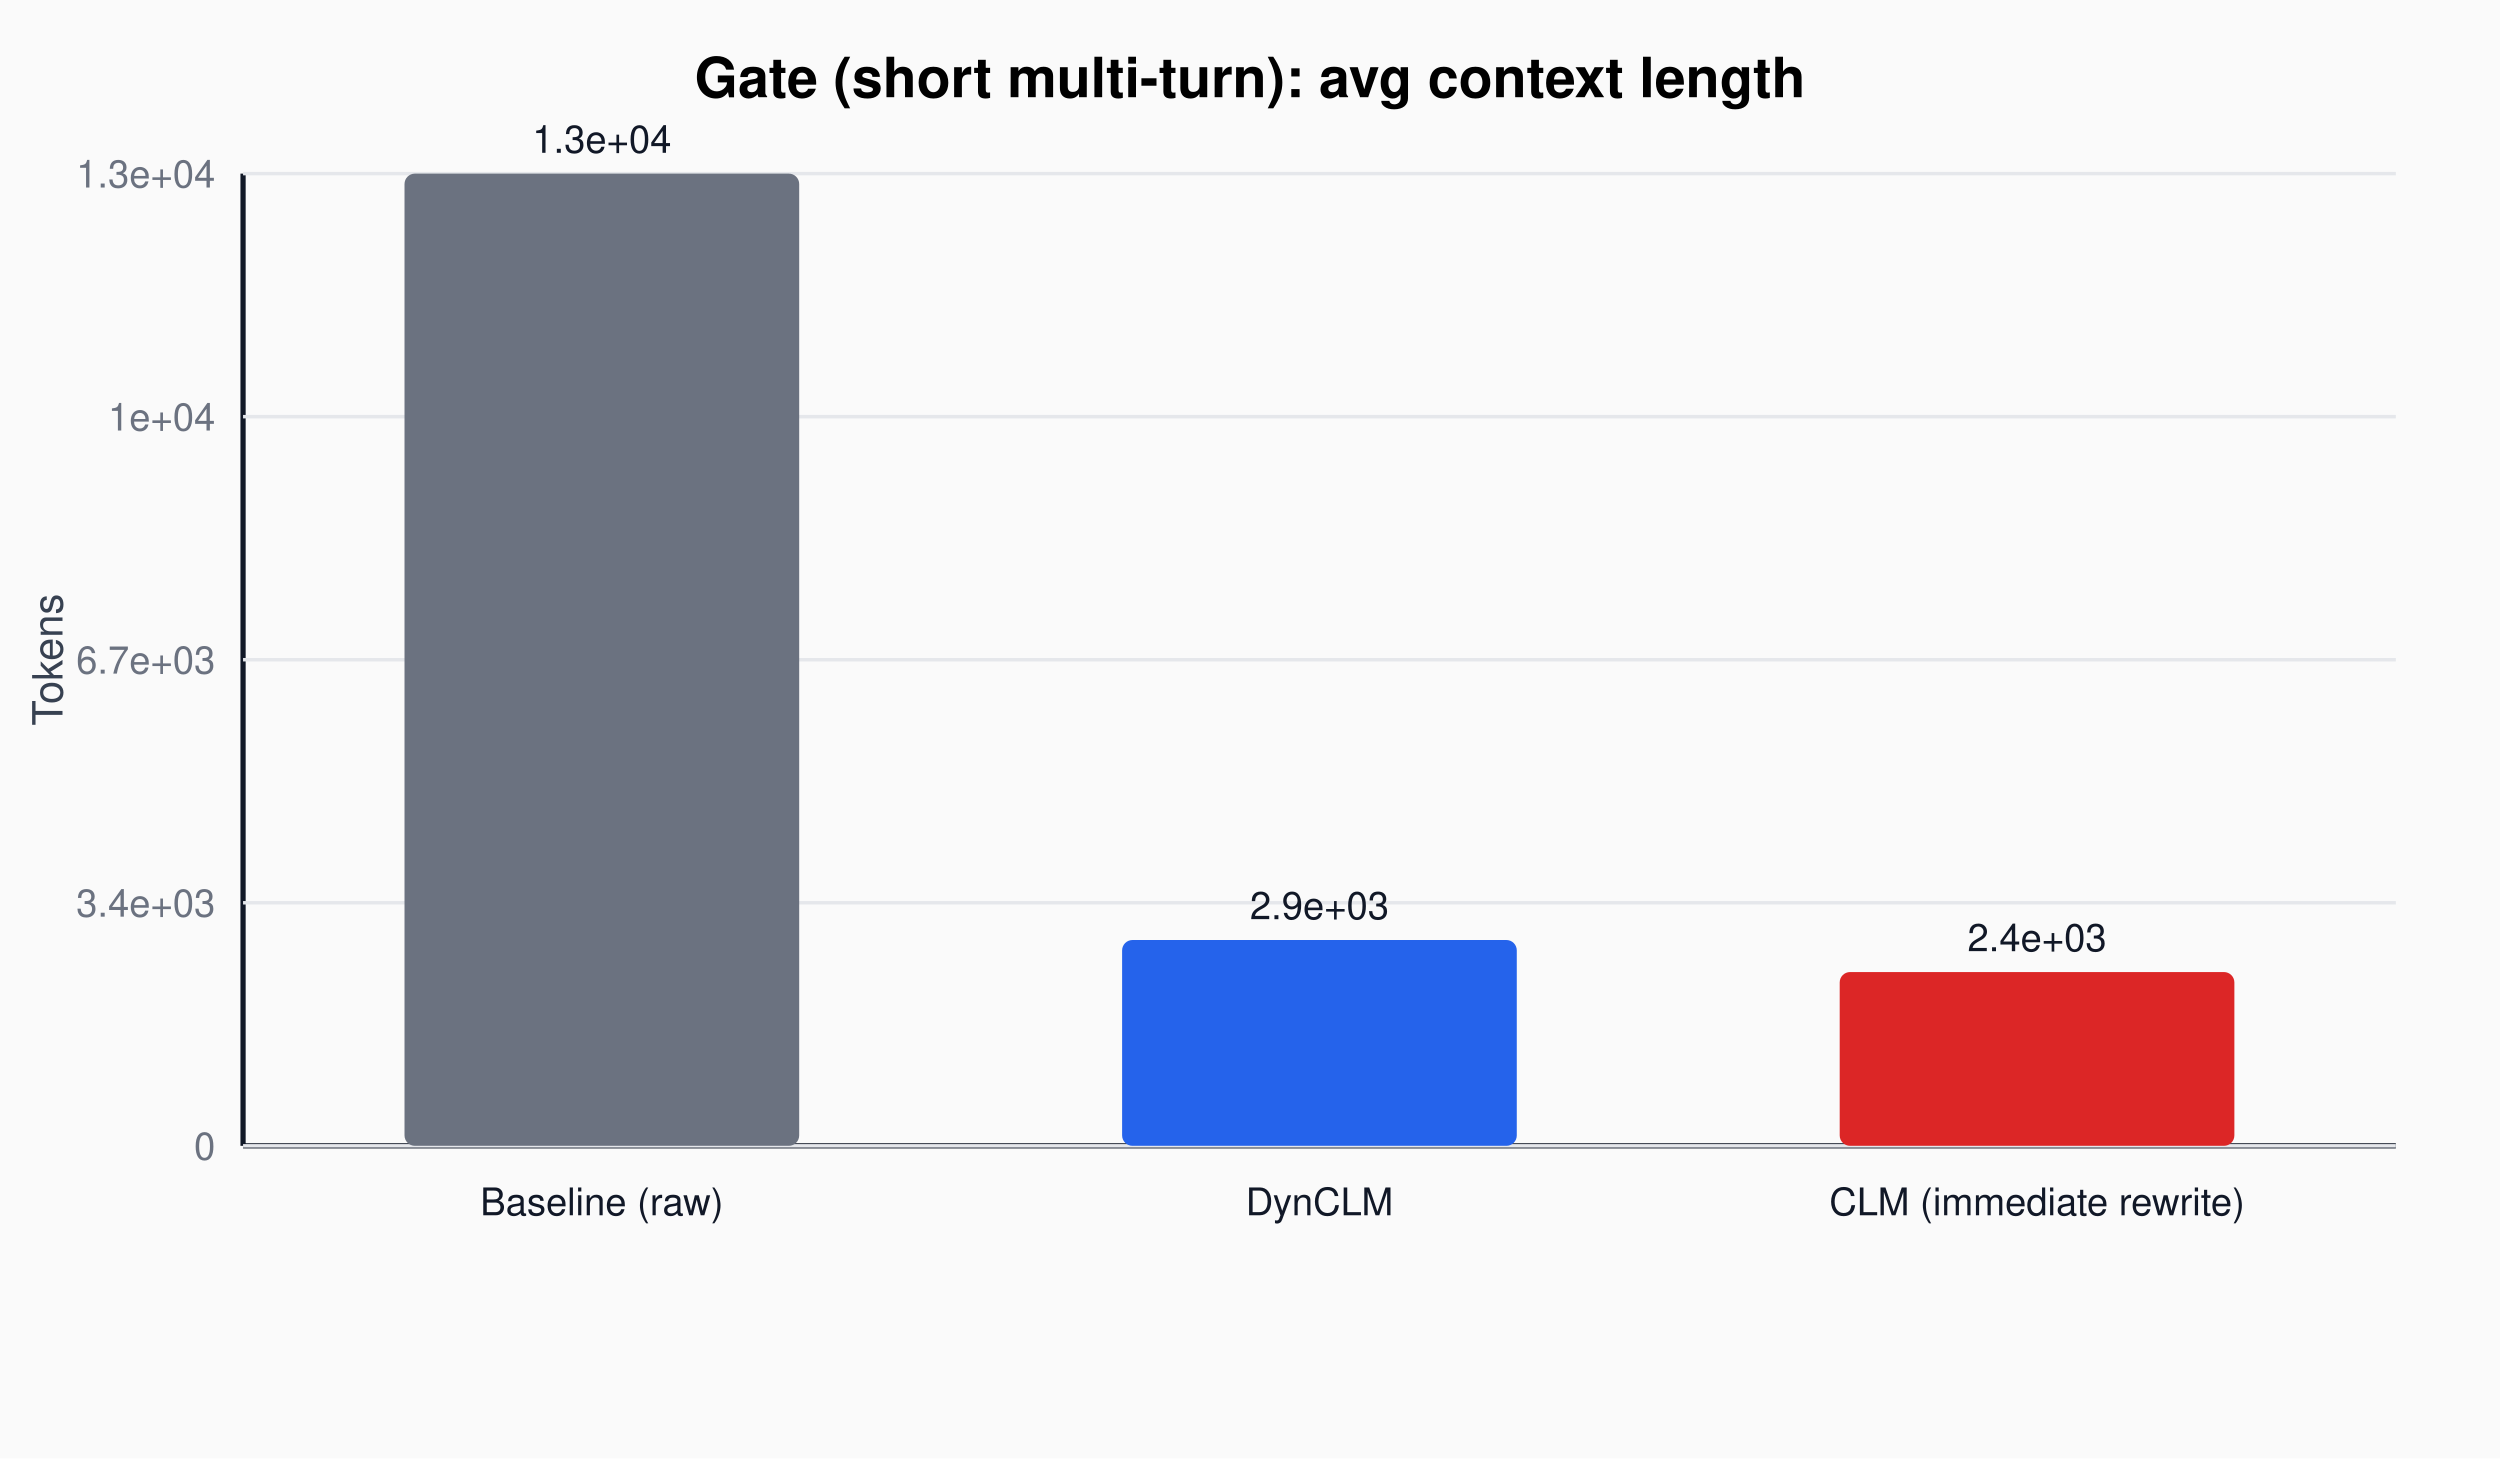
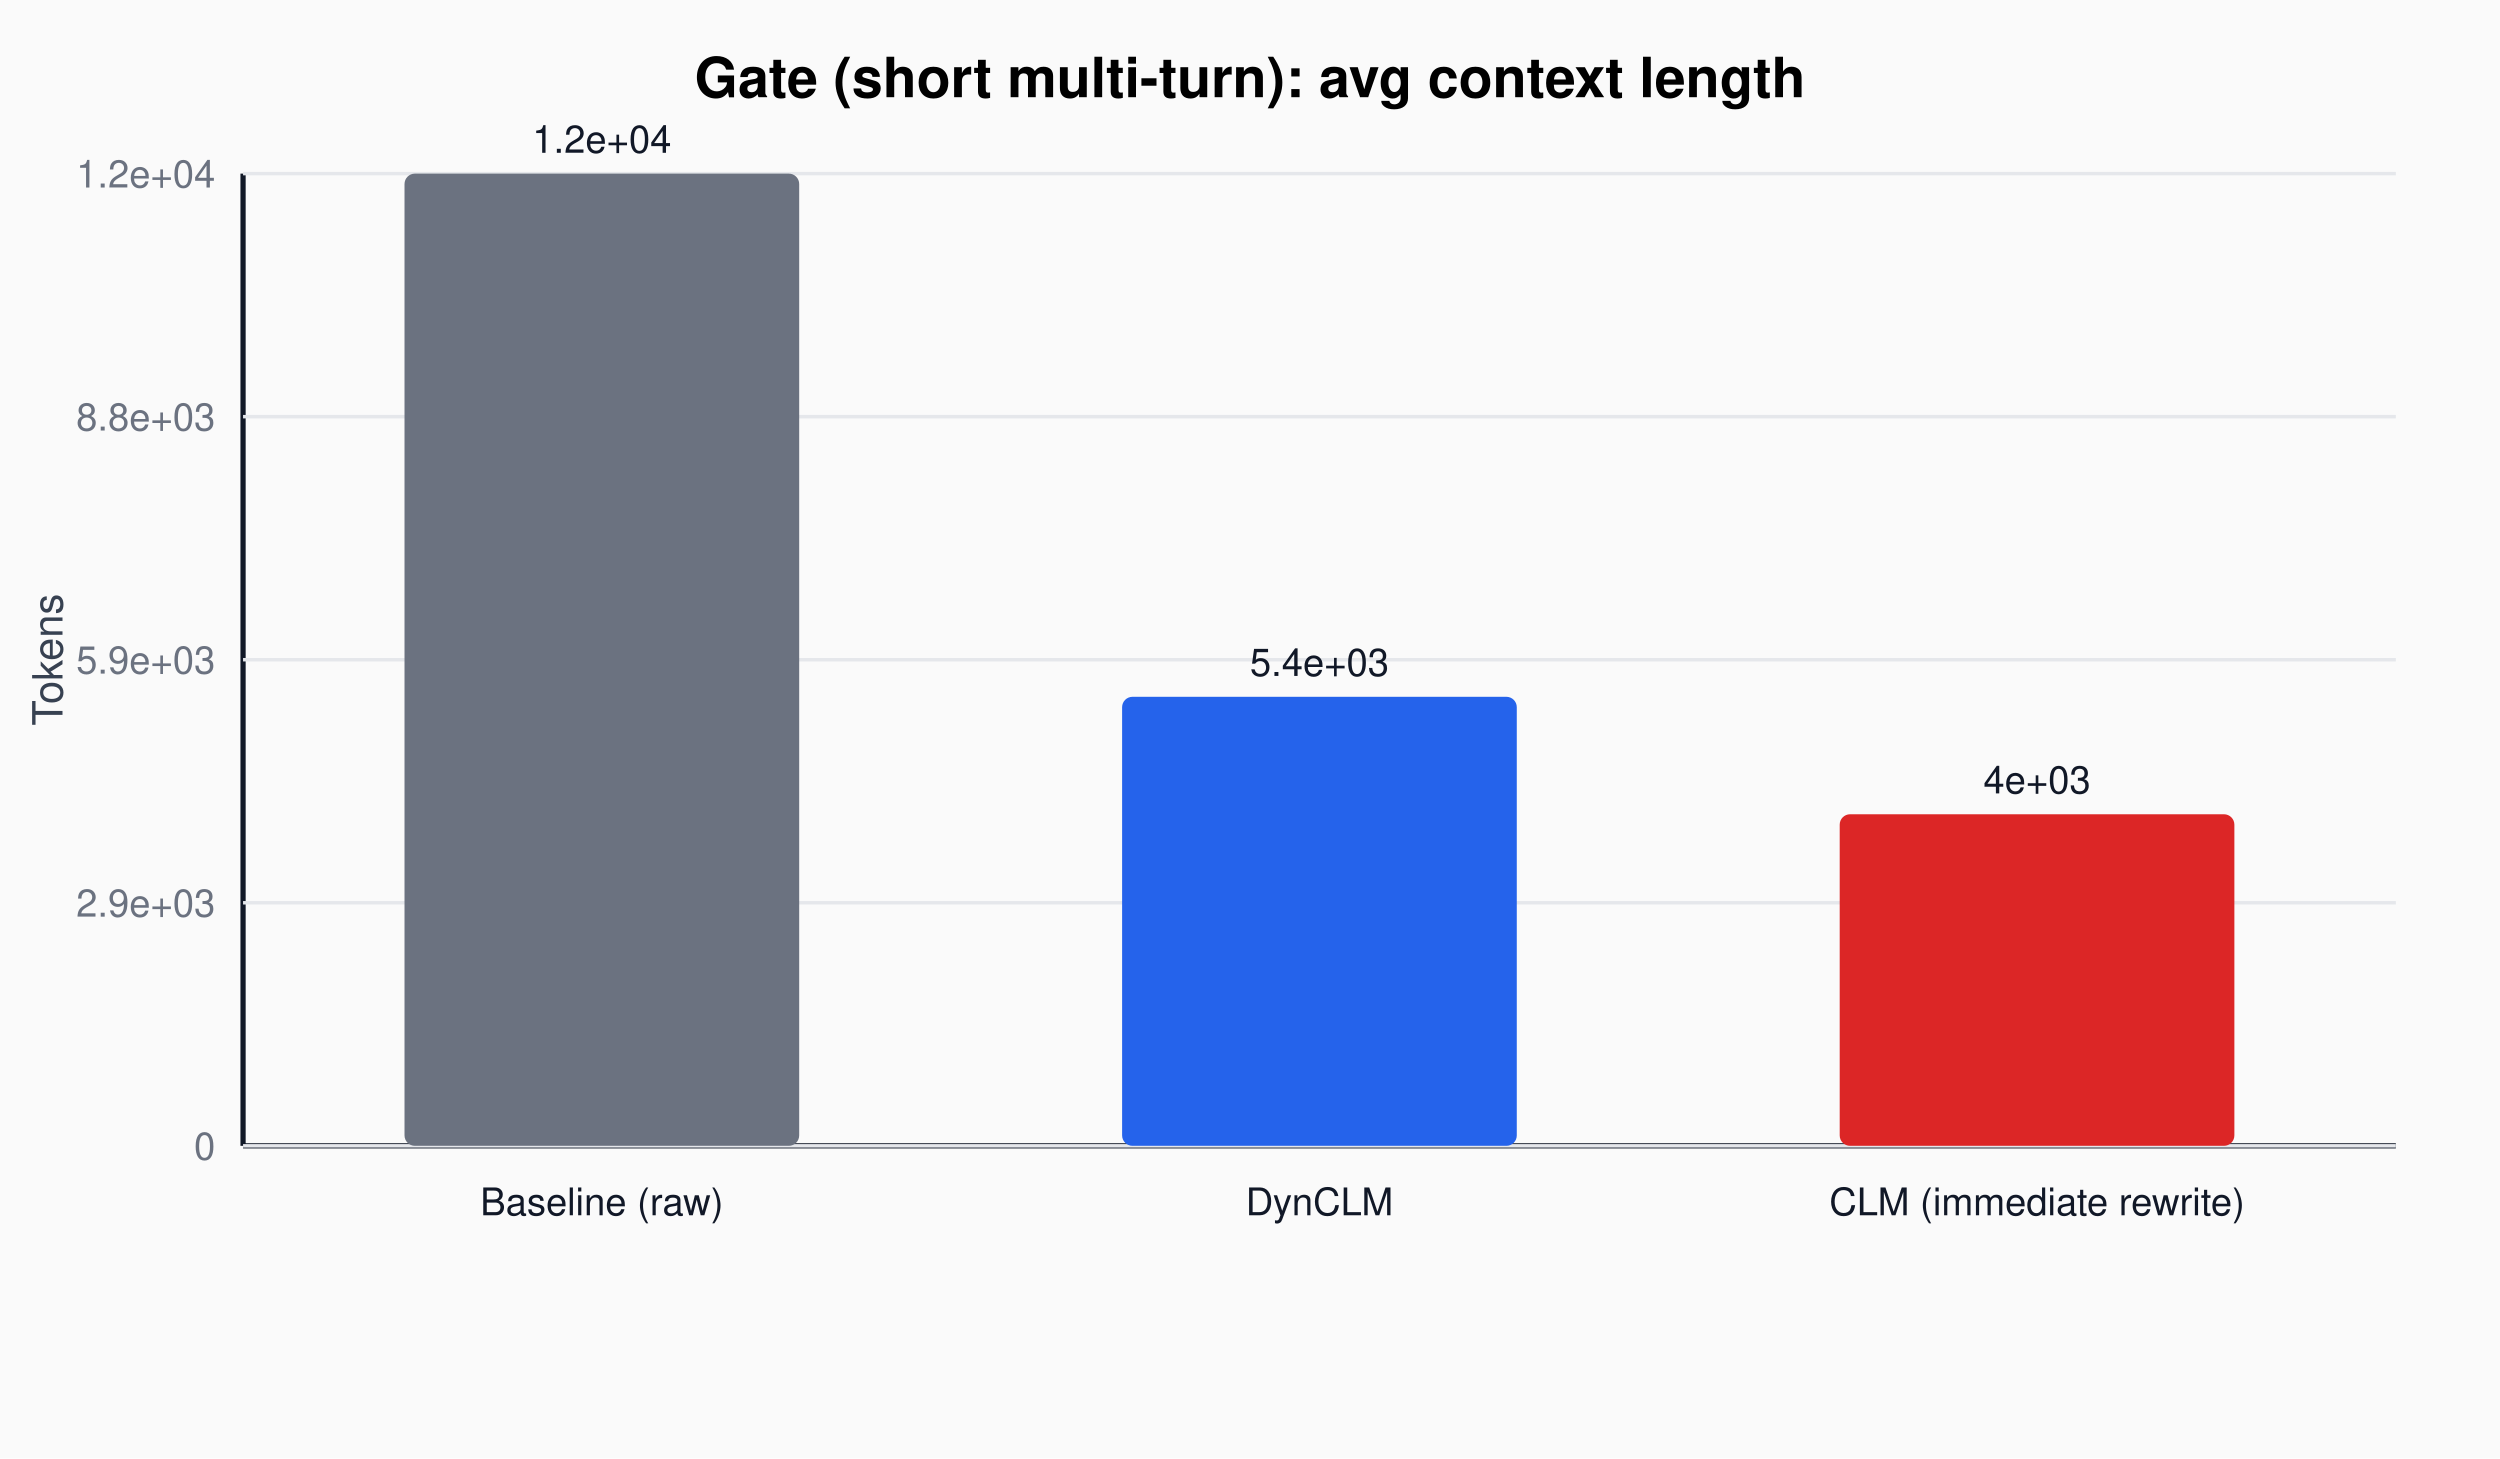
<svg xmlns="http://www.w3.org/2000/svg" width="720" height="420" viewBox="0 0 720 420">
  <rect width="100%" height="100%" fill="#fafafa" />
  <text x="360.0" y="28" text-anchor="middle" font-family="Helvetica,Arial,sans-serif" font-size="16" font-weight="700">Gate (short multi-turn): avg context length</text>
  <text x="18" y="190.0" transform="rotate(-90 18,190.0)" text-anchor="middle" font-family="Helvetica,Arial,sans-serif" font-size="12" fill="#374151">Tokens</text>
  <line x1="70" y1="50" x2="70" y2="330" stroke="#111827" stroke-width="1.5" />
  <line x1="70" y1="330" x2="690" y2="330" stroke="#111827" stroke-width="1.5" />
  <line x1="70" y1="50.0" x2="690" y2="50.0" stroke="#e5e7eb" />
-   <text x="62" y="54.0" text-anchor="end" font-family="Helvetica,Arial,sans-serif" font-size="11" fill="#6b7280">1.3e+04</text>
+   <text x="62" y="54.0" text-anchor="end" font-family="Helvetica,Arial,sans-serif" font-size="11" fill="#6b7280">1.2e+04</text>
  <line x1="70" y1="120.0" x2="690" y2="120.0" stroke="#e5e7eb" />
-   <text x="62" y="124.0" text-anchor="end" font-family="Helvetica,Arial,sans-serif" font-size="11" fill="#6b7280">1e+04</text>
+   <text x="62" y="124.0" text-anchor="end" font-family="Helvetica,Arial,sans-serif" font-size="11" fill="#6b7280">8.8e+03</text>
  <line x1="70" y1="190.0" x2="690" y2="190.0" stroke="#e5e7eb" />
-   <text x="62" y="194.0" text-anchor="end" font-family="Helvetica,Arial,sans-serif" font-size="11" fill="#6b7280">6.7e+03</text>
+   <text x="62" y="194.0" text-anchor="end" font-family="Helvetica,Arial,sans-serif" font-size="11" fill="#6b7280">5.9e+03</text>
  <line x1="70" y1="260.0" x2="690" y2="260.0" stroke="#e5e7eb" />
-   <text x="62" y="264.0" text-anchor="end" font-family="Helvetica,Arial,sans-serif" font-size="11" fill="#6b7280">3.4e+03</text>
+   <text x="62" y="264.0" text-anchor="end" font-family="Helvetica,Arial,sans-serif" font-size="11" fill="#6b7280">2.9e+03</text>
  <line x1="70" y1="330.0" x2="690" y2="330.0" stroke="#e5e7eb" />
  <text x="62" y="334.0" text-anchor="end" font-family="Helvetica,Arial,sans-serif" font-size="11" fill="#6b7280">0</text>
  <rect x="116.5" y="50.0" width="113.667" height="280.0" fill="#6b7280" rx="3" />
-   <text x="173.333" y="44.0" text-anchor="middle" font-family="Helvetica,Arial,sans-serif" font-size="11" fill="#111827">1.3e+04</text>
+   <text x="173.333" y="44.0" text-anchor="middle" font-family="Helvetica,Arial,sans-serif" font-size="11" fill="#111827">1.2e+04</text>
  <text x="173.333" y="350" text-anchor="middle" font-family="Helvetica,Arial,sans-serif" font-size="11" fill="#111827">Baseline (raw)</text>
-   <rect x="323.167" y="270.721" width="113.667" height="59.279" fill="#2563eb" rx="3" />
-   <text x="380" y="264.721" text-anchor="middle" font-family="Helvetica,Arial,sans-serif" font-size="11" fill="#111827">2.9e+03</text>
+   <rect x="323.167" y="200.676" width="113.667" height="129.324" fill="#2563eb" rx="3" />
+   <text x="380" y="194.676" text-anchor="middle" font-family="Helvetica,Arial,sans-serif" font-size="11" fill="#111827">5.4e+03</text>
  <text x="380" y="350" text-anchor="middle" font-family="Helvetica,Arial,sans-serif" font-size="11" fill="#111827">DynCLM</text>
-   <rect x="529.833" y="279.95" width="113.667" height="50.05" fill="#dc2626" rx="3" />
-   <text x="586.667" y="273.95" text-anchor="middle" font-family="Helvetica,Arial,sans-serif" font-size="11" fill="#111827">2.4e+03</text>
+   <rect x="529.833" y="234.505" width="113.667" height="95.495" fill="#dc2626" rx="3" />
+   <text x="586.667" y="228.505" text-anchor="middle" font-family="Helvetica,Arial,sans-serif" font-size="11" fill="#111827">4e+03</text>
  <text x="586.667" y="350" text-anchor="middle" font-family="Helvetica,Arial,sans-serif" font-size="11" fill="#111827">CLM (immediate rewrite)</text>
</svg>
